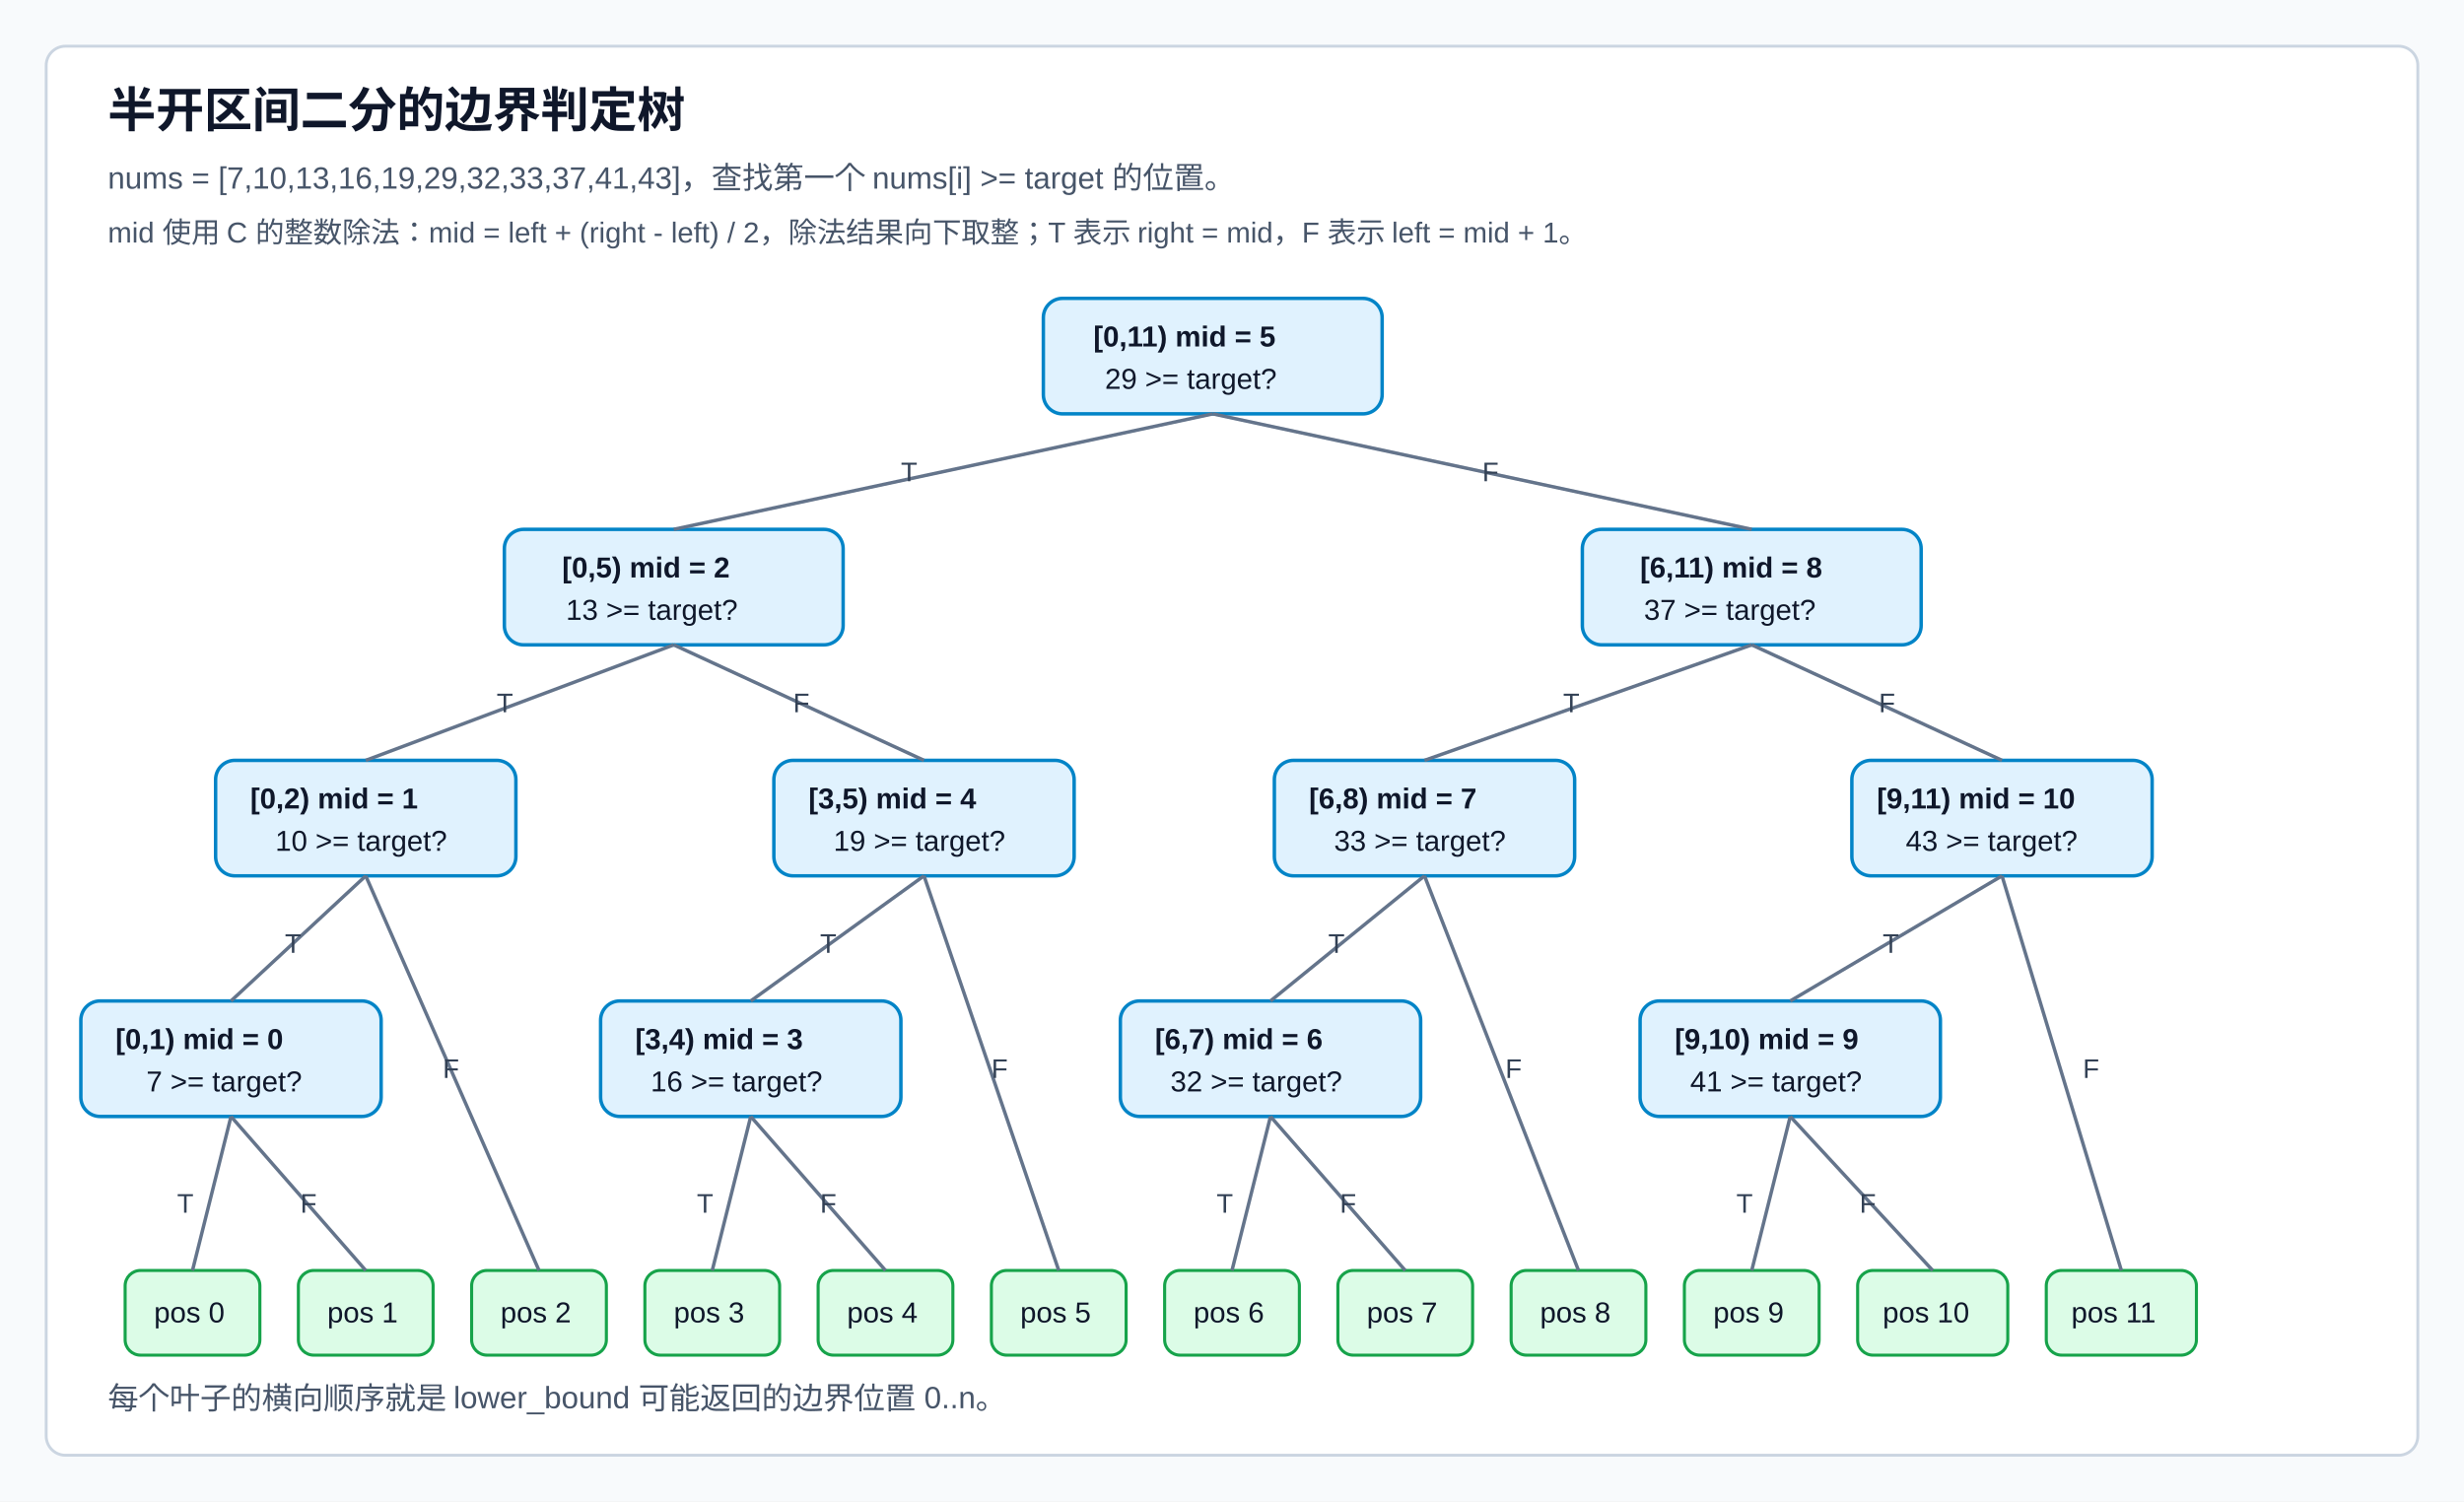
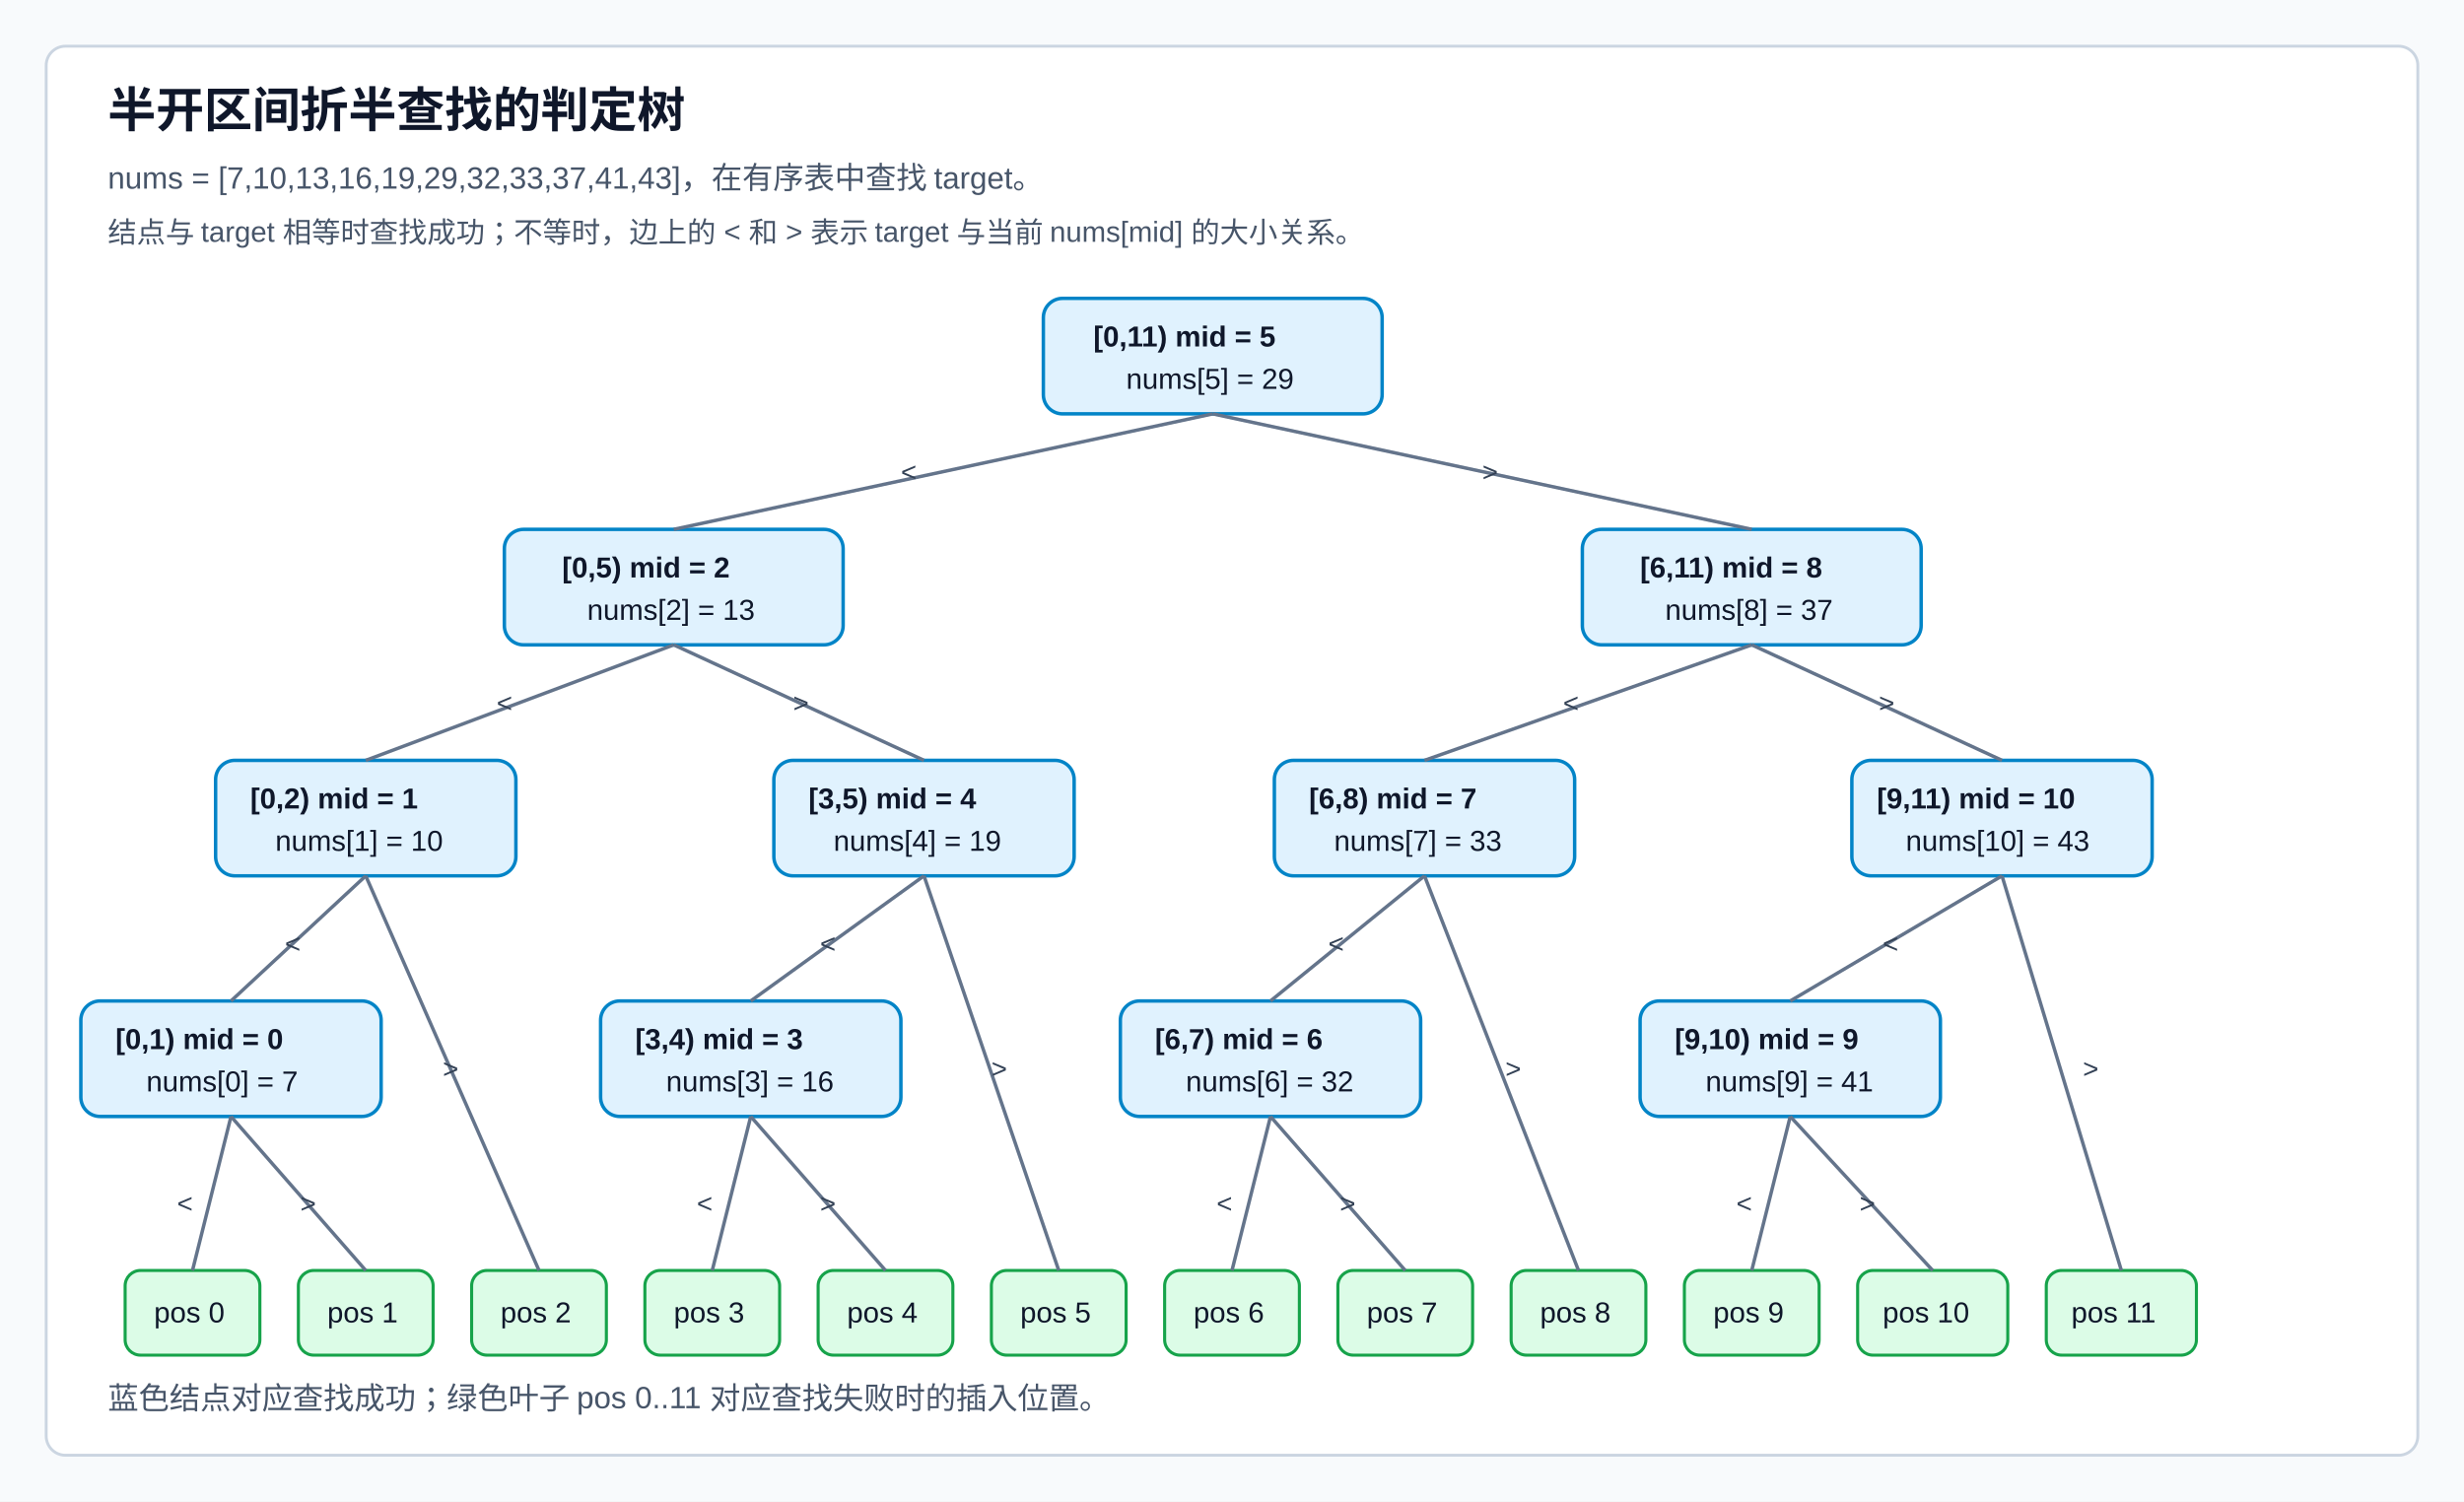
<svg xmlns="http://www.w3.org/2000/svg" width="1280" height="780" viewBox="0 0 1280 780" role="img" aria-labelledby="title desc">
  <style>/* paired-theme-canvas */
svg{background:#f8fafc}
@media(prefers-color-scheme:dark){svg{background:#0b1020}}

    :root { color-scheme: light dark; }
    .bg { fill: #f8fafc; }
    .panel { fill: #ffffff; stroke: #cbd5e1; stroke-width: 1.5; }
    .node { fill: #e0f2fe; stroke: #0284c7; stroke-width: 1.8; }
    .leaf { fill: #dcfce7; stroke: #16a34a; stroke-width: 1.6; }
    .line { stroke: #64748b; stroke-width: 1.8; fill: none; }
    .text { fill: #0f172a; font-family: Arial, "Microsoft YaHei", sans-serif; }
    .muted { fill: #475569; font-family: Arial, "Microsoft YaHei", sans-serif; }
    .edge { fill: #334155; font-family: Arial, "Microsoft YaHei", sans-serif; font-size: 14px; }
    @media (prefers-color-scheme: dark) {
      .bg { fill: #0b1020; }
      .panel { fill: #111827; stroke: #334155; }
      .node { fill: #172554; stroke: #38bdf8; }
      .leaf { fill: #12351f; stroke: #4ade80; }
      .line { stroke: #94a3b8; }
      .text { fill: #e5e7eb; }
      .muted { fill: #cbd5e1; }
      .edge { fill: #cbd5e1; }
    }
  </style>
  <rect class="bg" width="1280" height="780" />
  <rect class="panel" x="24" y="24" width="1232" height="732" rx="10" />
-   <text class="text" x="56" y="66" font-size="25" font-weight="700">半开区间二分的边界判定树</text>
-   <text class="muted" x="56" y="98" font-size="16">nums = [7,10,13,16,19,29,32,33,37,41,43]，查找第一个 nums[i] &gt;= target 的位置。</text>
-   <text class="muted" x="56" y="126" font-size="15">mid 使用 C 的整数除法：mid = left + (right - left) / 2，除法结果向下取整；T 表示 right = mid，F 表示 left = mid + 1。</text>
+   <text class="text" x="56" y="66" font-size="25" font-weight="700">半开区间折半查找的判定树</text>
+   <text class="muted" x="56" y="98" font-size="16">nums = [7,10,13,16,19,29,32,33,37,41,43]，在有序表中查找 target。</text>
+   <text class="muted" x="56" y="126" font-size="15">结点与 target 相等时查找成功；不等时，边上的 &lt; 和 &gt; 表示 target 与当前 nums[mid] 的大小关系。</text>
  <g id="leaves">
    <rect class="leaf" x="65" y="660" width="70" height="44" rx="8" />
    <text class="text" x="80" y="687" font-size="15">pos 0</text>
    <rect class="leaf" x="155" y="660" width="70" height="44" rx="8" />
    <text class="text" x="170" y="687" font-size="15">pos 1</text>
    <rect class="leaf" x="245" y="660" width="70" height="44" rx="8" />
    <text class="text" x="260" y="687" font-size="15">pos 2</text>
    <rect class="leaf" x="335" y="660" width="70" height="44" rx="8" />
    <text class="text" x="350" y="687" font-size="15">pos 3</text>
    <rect class="leaf" x="425" y="660" width="70" height="44" rx="8" />
    <text class="text" x="440" y="687" font-size="15">pos 4</text>
    <rect class="leaf" x="515" y="660" width="70" height="44" rx="8" />
    <text class="text" x="530" y="687" font-size="15">pos 5</text>
    <rect class="leaf" x="605" y="660" width="70" height="44" rx="8" />
    <text class="text" x="620" y="687" font-size="15">pos 6</text>
    <rect class="leaf" x="695" y="660" width="70" height="44" rx="8" />
    <text class="text" x="710" y="687" font-size="15">pos 7</text>
    <rect class="leaf" x="785" y="660" width="70" height="44" rx="8" />
    <text class="text" x="800" y="687" font-size="15">pos 8</text>
    <rect class="leaf" x="875" y="660" width="70" height="44" rx="8" />
    <text class="text" x="890" y="687" font-size="15">pos 9</text>
    <rect class="leaf" x="965" y="660" width="78" height="44" rx="8" />
    <text class="text" x="978" y="687" font-size="15">pos 10</text>
    <rect class="leaf" x="1063" y="660" width="78" height="44" rx="8" />
    <text class="text" x="1076" y="687" font-size="15">pos 11</text>
  </g>
  <rect class="node" x="542" y="155" width="176" height="60" rx="10" />
-   <text class="text" x="568" y="180" font-size="15" font-weight="700">[0,11) mid = 5</text>
-   <text class="text" x="574" y="202" font-size="15">29 &gt;= target?</text>
+   <text class="text" x="568" y="180" font-size="15" font-weight="700">[0,11)  mid = 5</text>
+   <text class="text" x="585" y="202" font-size="15">nums[5] = 29</text>
  <rect class="node" x="262" y="275" width="176" height="60" rx="10" />
-   <text class="text" x="292" y="300" font-size="15" font-weight="700">[0,5) mid = 2</text>
-   <text class="text" x="294" y="322" font-size="15">13 &gt;= target?</text>
+   <text class="text" x="292" y="300" font-size="15" font-weight="700">[0,5)  mid = 2</text>
+   <text class="text" x="305" y="322" font-size="15">nums[2] = 13</text>
  <rect class="node" x="822" y="275" width="176" height="60" rx="10" />
-   <text class="text" x="852" y="300" font-size="15" font-weight="700">[6,11) mid = 8</text>
-   <text class="text" x="854" y="322" font-size="15">37 &gt;= target?</text>
+   <text class="text" x="852" y="300" font-size="15" font-weight="700">[6,11)  mid = 8</text>
+   <text class="text" x="865" y="322" font-size="15">nums[8] = 37</text>
  <rect class="node" x="112" y="395" width="156" height="60" rx="10" />
-   <text class="text" x="130" y="420" font-size="15" font-weight="700">[0,2) mid = 1</text>
-   <text class="text" x="143" y="442" font-size="15">10 &gt;= target?</text>
+   <text class="text" x="130" y="420" font-size="15" font-weight="700">[0,2)  mid = 1</text>
+   <text class="text" x="143" y="442" font-size="15">nums[1] = 10</text>
  <rect class="node" x="402" y="395" width="156" height="60" rx="10" />
-   <text class="text" x="420" y="420" font-size="15" font-weight="700">[3,5) mid = 4</text>
-   <text class="text" x="433" y="442" font-size="15">19 &gt;= target?</text>
+   <text class="text" x="420" y="420" font-size="15" font-weight="700">[3,5)  mid = 4</text>
+   <text class="text" x="433" y="442" font-size="15">nums[4] = 19</text>
  <rect class="node" x="662" y="395" width="156" height="60" rx="10" />
-   <text class="text" x="680" y="420" font-size="15" font-weight="700">[6,8) mid = 7</text>
-   <text class="text" x="693" y="442" font-size="15">33 &gt;= target?</text>
+   <text class="text" x="680" y="420" font-size="15" font-weight="700">[6,8)  mid = 7</text>
+   <text class="text" x="693" y="442" font-size="15">nums[7] = 33</text>
  <rect class="node" x="962" y="395" width="156" height="60" rx="10" />
-   <text class="text" x="975" y="420" font-size="15" font-weight="700">[9,11) mid = 10</text>
-   <text class="text" x="990" y="442" font-size="15">43 &gt;= target?</text>
+   <text class="text" x="975" y="420" font-size="15" font-weight="700">[9,11)  mid = 10</text>
+   <text class="text" x="990" y="442" font-size="15">nums[10] = 43</text>
  <rect class="node" x="42" y="520" width="156" height="60" rx="10" />
-   <text class="text" x="60" y="545" font-size="15" font-weight="700">[0,1) mid = 0</text>
-   <text class="text" x="76" y="567" font-size="15">7 &gt;= target?</text>
+   <text class="text" x="60" y="545" font-size="15" font-weight="700">[0,1)  mid = 0</text>
+   <text class="text" x="76" y="567" font-size="15">nums[0] = 7</text>
  <rect class="node" x="312" y="520" width="156" height="60" rx="10" />
-   <text class="text" x="330" y="545" font-size="15" font-weight="700">[3,4) mid = 3</text>
-   <text class="text" x="338" y="567" font-size="15">16 &gt;= target?</text>
+   <text class="text" x="330" y="545" font-size="15" font-weight="700">[3,4)  mid = 3</text>
+   <text class="text" x="346" y="567" font-size="15">nums[3] = 16</text>
  <rect class="node" x="582" y="520" width="156" height="60" rx="10" />
-   <text class="text" x="600" y="545" font-size="15" font-weight="700">[6,7) mid = 6</text>
-   <text class="text" x="608" y="567" font-size="15">32 &gt;= target?</text>
+   <text class="text" x="600" y="545" font-size="15" font-weight="700">[6,7)  mid = 6</text>
+   <text class="text" x="616" y="567" font-size="15">nums[6] = 32</text>
  <rect class="node" x="852" y="520" width="156" height="60" rx="10" />
-   <text class="text" x="870" y="545" font-size="15" font-weight="700">[9,10) mid = 9</text>
-   <text class="text" x="878" y="567" font-size="15">41 &gt;= target?</text>
+   <text class="text" x="870" y="545" font-size="15" font-weight="700">[9,10)  mid = 9</text>
+   <text class="text" x="886" y="567" font-size="15">nums[9] = 41</text>
  <path class="line" d="M630 215 L350 275" />
  <path class="line" d="M630 215 L910 275" />
-   <text class="edge" x="468" y="250">T</text>
-   <text class="edge" x="770" y="250">F</text>
+   <text class="edge" x="468" y="250">&lt;</text>
+   <text class="edge" x="770" y="250">&gt;</text>
  <path class="line" d="M350 335 L190 395" />
  <path class="line" d="M350 335 L480 395" />
-   <text class="edge" x="258" y="370">T</text>
-   <text class="edge" x="412" y="370">F</text>
+   <text class="edge" x="258" y="370">&lt;</text>
+   <text class="edge" x="412" y="370">&gt;</text>
  <path class="line" d="M910 335 L740 395" />
  <path class="line" d="M910 335 L1040 395" />
-   <text class="edge" x="812" y="370">T</text>
-   <text class="edge" x="976" y="370">F</text>
+   <text class="edge" x="812" y="370">&lt;</text>
+   <text class="edge" x="976" y="370">&gt;</text>
  <path class="line" d="M190 455 L120 520" />
  <path class="line" d="M190 455 L280 660" />
-   <text class="edge" x="148" y="495">T</text>
-   <text class="edge" x="230" y="560">F</text>
+   <text class="edge" x="148" y="495">&lt;</text>
+   <text class="edge" x="230" y="560">&gt;</text>
  <path class="line" d="M480 455 L390 520" />
  <path class="line" d="M480 455 L550 660" />
-   <text class="edge" x="426" y="495">T</text>
-   <text class="edge" x="515" y="560">F</text>
+   <text class="edge" x="426" y="495">&lt;</text>
+   <text class="edge" x="515" y="560">&gt;</text>
  <path class="line" d="M740 455 L660 520" />
  <path class="line" d="M740 455 L820 660" />
-   <text class="edge" x="690" y="495">T</text>
-   <text class="edge" x="782" y="560">F</text>
+   <text class="edge" x="690" y="495">&lt;</text>
+   <text class="edge" x="782" y="560">&gt;</text>
  <path class="line" d="M1040 455 L930 520" />
  <path class="line" d="M1040 455 L1102 660" />
-   <text class="edge" x="978" y="495">T</text>
-   <text class="edge" x="1082" y="560">F</text>
+   <text class="edge" x="978" y="495">&lt;</text>
+   <text class="edge" x="1082" y="560">&gt;</text>
  <path class="line" d="M120 580 L100 660" />
  <path class="line" d="M120 580 L190 660" />
-   <text class="edge" x="92" y="630">T</text>
-   <text class="edge" x="156" y="630">F</text>
+   <text class="edge" x="92" y="630">&lt;</text>
+   <text class="edge" x="156" y="630">&gt;</text>
  <path class="line" d="M390 580 L370 660" />
  <path class="line" d="M390 580 L460 660" />
-   <text class="edge" x="362" y="630">T</text>
-   <text class="edge" x="426" y="630">F</text>
+   <text class="edge" x="362" y="630">&lt;</text>
+   <text class="edge" x="426" y="630">&gt;</text>
  <path class="line" d="M660 580 L640 660" />
  <path class="line" d="M660 580 L730 660" />
-   <text class="edge" x="632" y="630">T</text>
-   <text class="edge" x="696" y="630">F</text>
+   <text class="edge" x="632" y="630">&lt;</text>
+   <text class="edge" x="696" y="630">&gt;</text>
  <path class="line" d="M930 580 L910 660" />
  <path class="line" d="M930 580 L1004 660" />
-   <text class="edge" x="902" y="630">T</text>
-   <text class="edge" x="966" y="630">F</text>
-   <text class="muted" x="56" y="732" font-size="16">每个叶子的横向顺序就是 lower_bound 可能返回的边界位置 0..n。</text>
+   <text class="edge" x="902" y="630">&lt;</text>
+   <text class="edge" x="966" y="630">&gt;</text>
+   <text class="muted" x="56" y="732" font-size="16">蓝色结点对应查找成功；绿色叶子 pos 0..11 对应查找失败时的插入位置。</text>
</svg>
